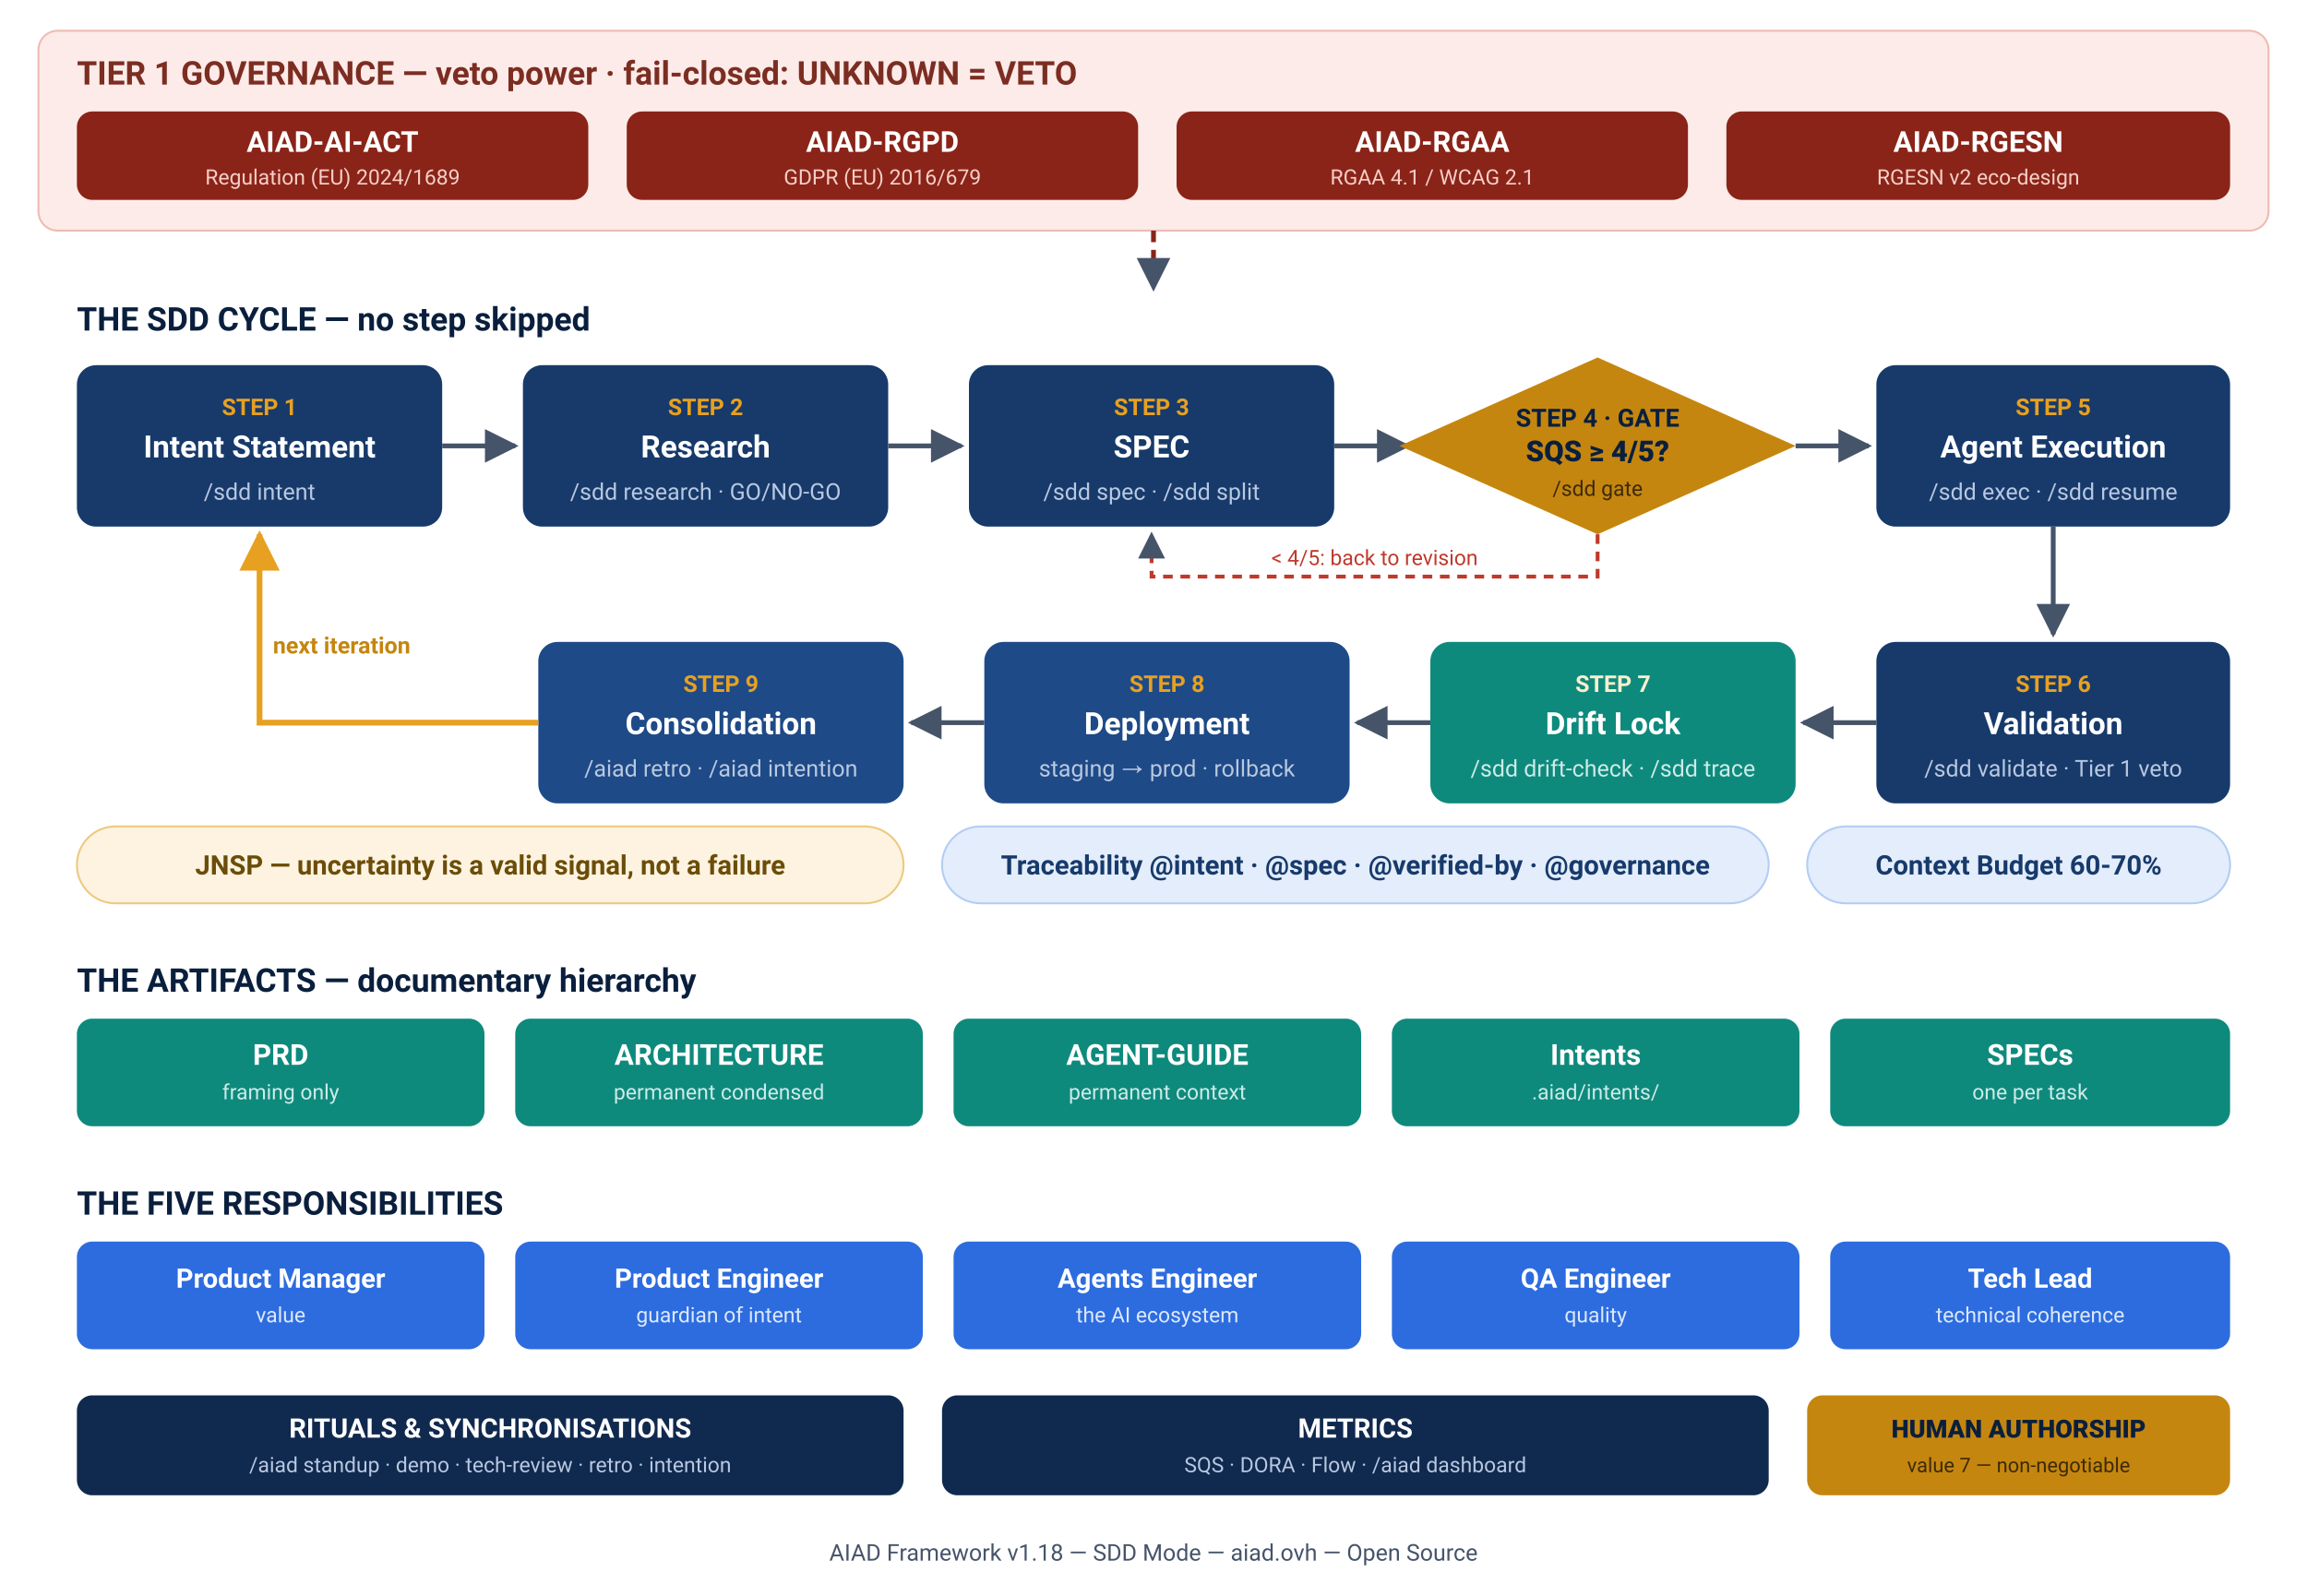
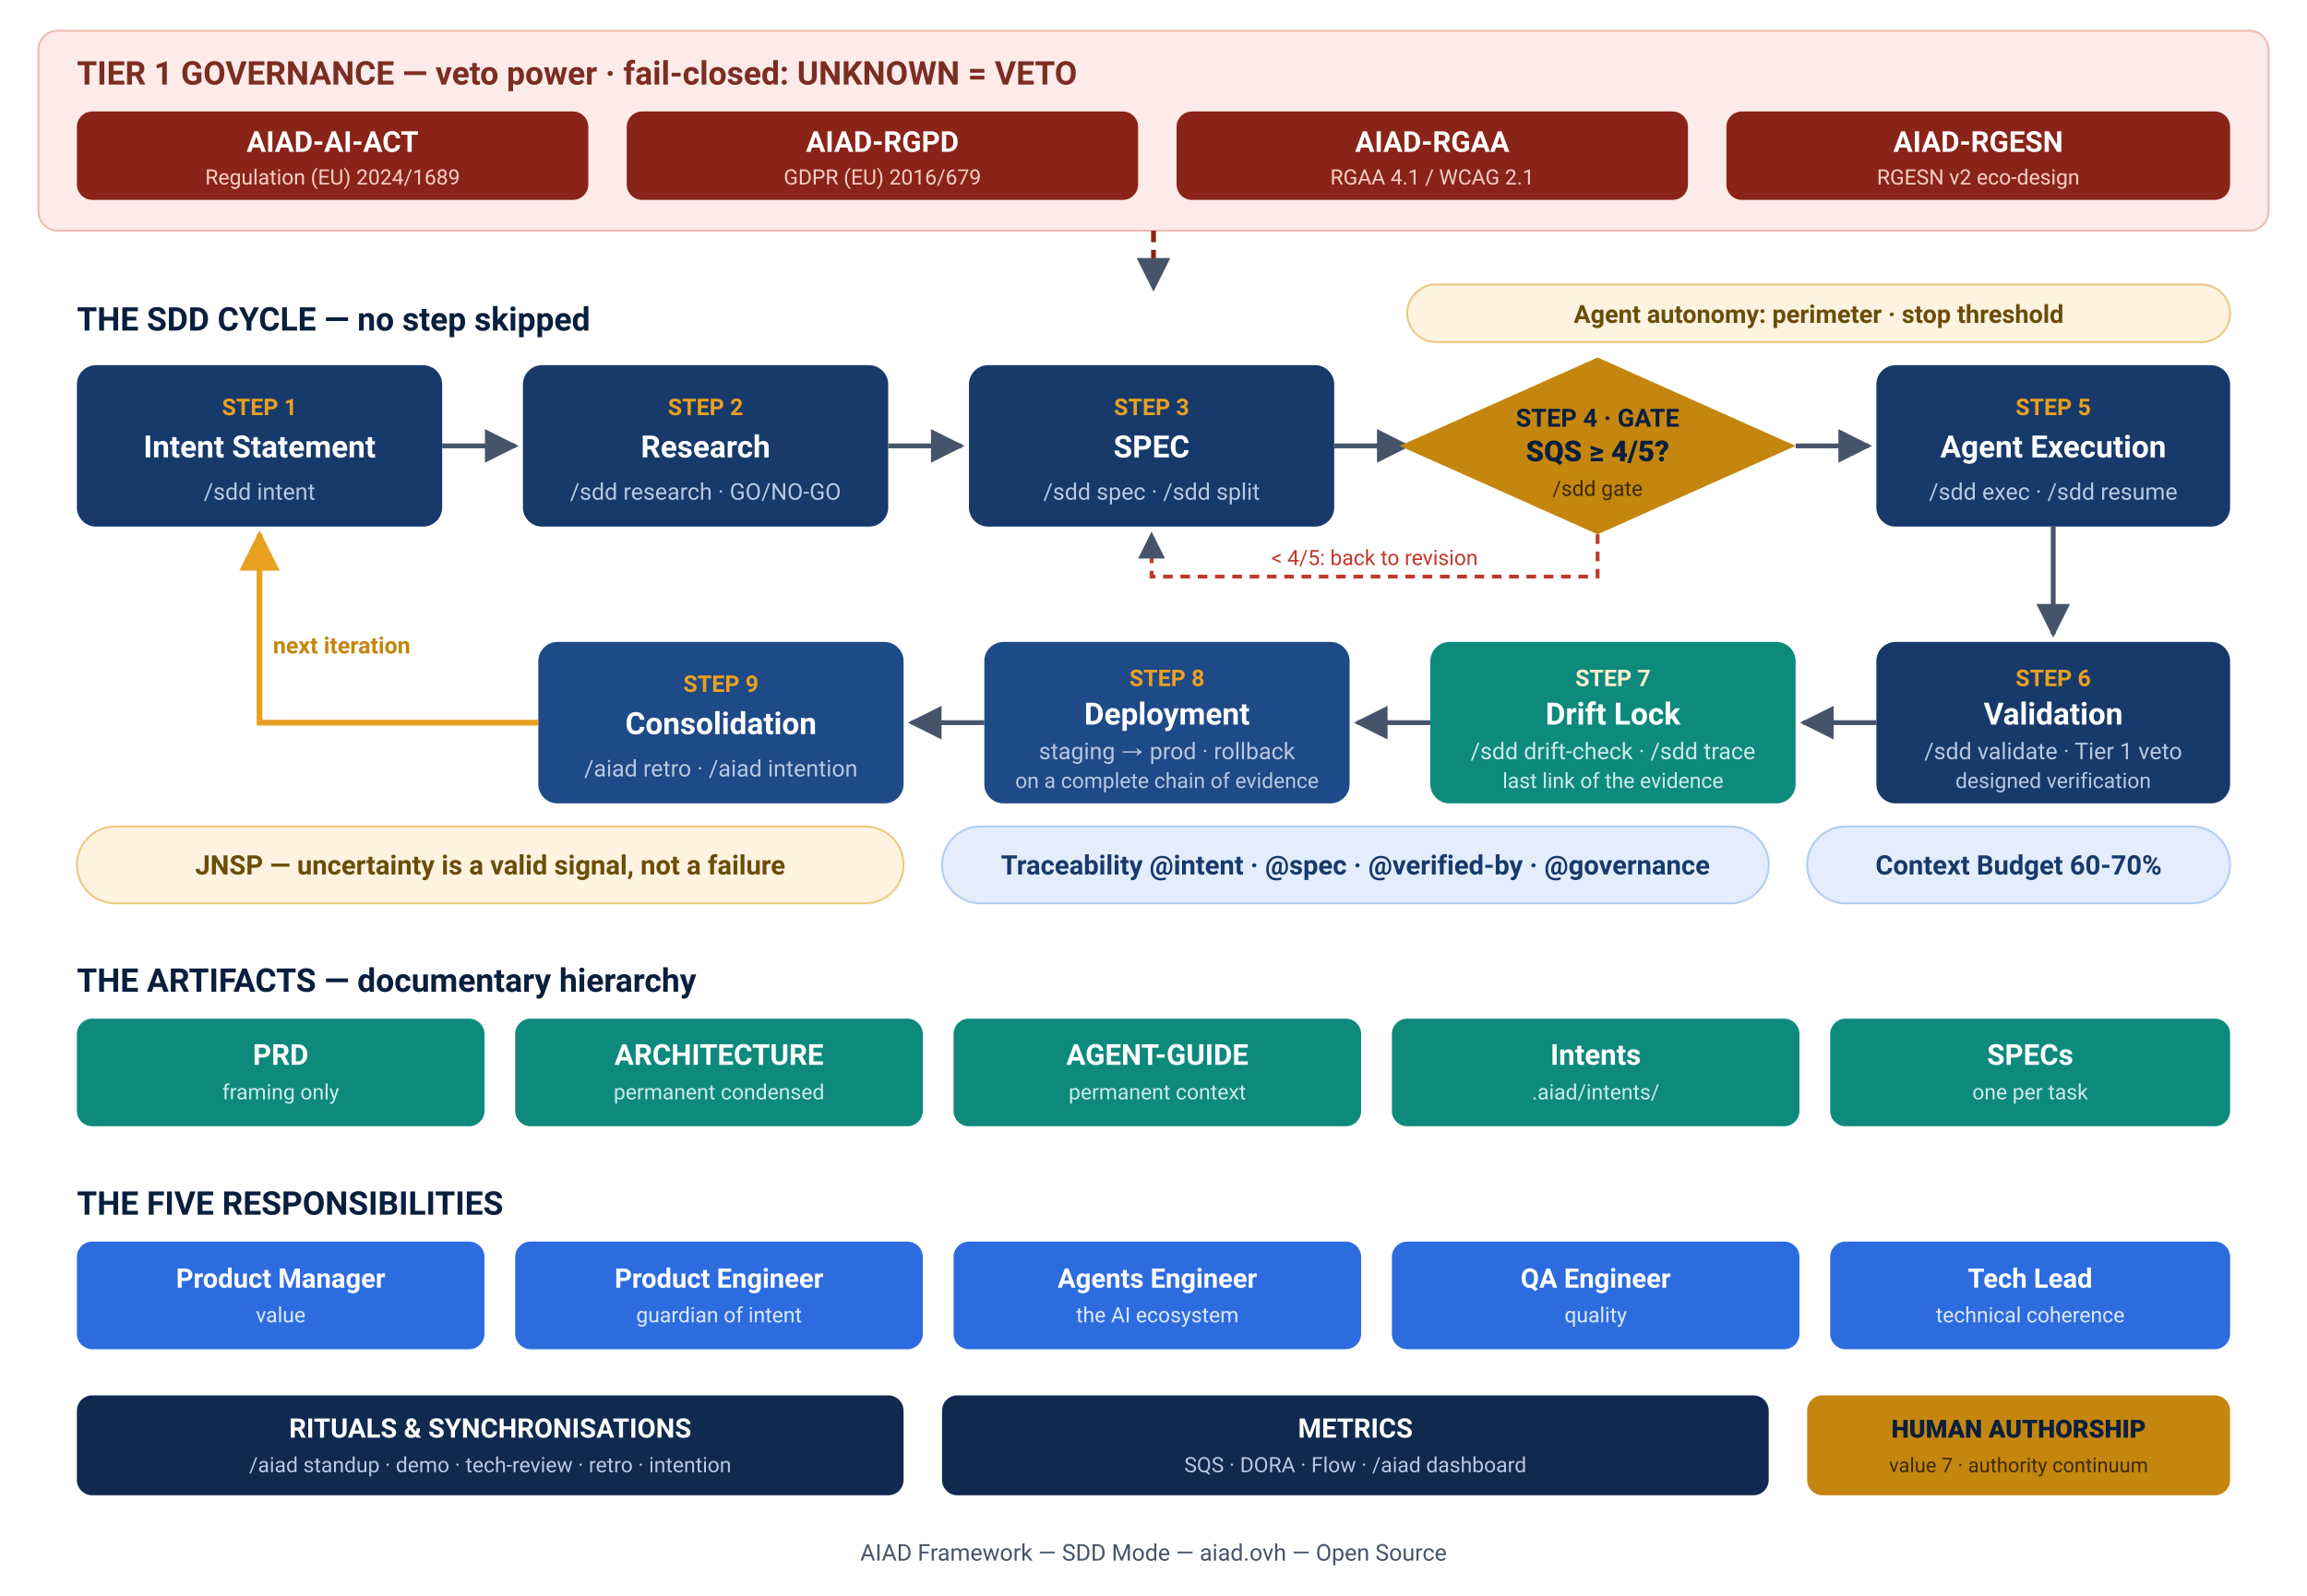
<svg xmlns="http://www.w3.org/2000/svg" viewBox="0 0 1200 830" width="1200" height="830" font-family="-apple-system, Segoe UI, Roboto, Helvetica, Arial, sans-serif" role="img" aria-labelledby="bp-title bp-desc">
  <rect x="-20" y="-20" width="1240" height="870" fill="#ffffff" />
  <defs>
    <marker id="arrow" viewBox="0 0 10 10" refX="9" refY="5" markerWidth="7" markerHeight="7" orient="auto-start-reverse">
      <path d="M0,0 L10,5 L0,10 z" fill="#46546a" />
    </marker>
    <marker id="arrow-gold" viewBox="0 0 10 10" refX="9" refY="5" markerWidth="7" markerHeight="7" orient="auto-start-reverse">
      <path d="M0,0 L10,5 L0,10 z" fill="#e8a020" />
    </marker>
  </defs>
  <rect x="20" y="16" width="1160" height="104" rx="10" fill="#fcebe8" stroke="#eebbb3" />
  <text x="40" y="44" font-size="17" font-weight="700" fill="#7c2d22">TIER 1 GOVERNANCE — veto power · fail-closed: UNKNOWN = VETO</text>
  <g class="bp-node">
    <rect x="40" y="58" width="266" height="46" rx="8" fill="#8a2418" />
    <text x="173" y="79" text-anchor="middle" font-size="15" font-weight="700" fill="#fff">AIAD-AI-ACT</text>
    <text x="173" y="96" text-anchor="middle" font-size="11" fill="#f6cfc8">Regulation (EU) 2024/1689</text>
  </g>
  <g class="bp-node">
    <rect x="326" y="58" width="266" height="46" rx="8" fill="#8a2418" />
    <text x="459" y="79" text-anchor="middle" font-size="15" font-weight="700" fill="#fff">AIAD-RGPD</text>
    <text x="459" y="96" text-anchor="middle" font-size="11" fill="#f6cfc8">GDPR (EU) 2016/679</text>
  </g>
  <g class="bp-node">
    <rect x="612" y="58" width="266" height="46" rx="8" fill="#8a2418" />
    <text x="745" y="79" text-anchor="middle" font-size="15" font-weight="700" fill="#fff">AIAD-RGAA</text>
    <text x="745" y="96" text-anchor="middle" font-size="11" fill="#f6cfc8">RGAA 4.1 / WCAG 2.1</text>
  </g>
  <g class="bp-node">
    <rect x="898" y="58" width="262" height="46" rx="8" fill="#8a2418" />
    <text x="1029" y="79" text-anchor="middle" font-size="15" font-weight="700" fill="#fff">AIAD-RGESN</text>
    <text x="1029" y="96" text-anchor="middle" font-size="11" fill="#f6cfc8">RGESN v2 eco-design</text>
  </g>
  <line x1="600" y1="120" x2="600" y2="150" stroke="#8a2418" stroke-width="2.5" stroke-dasharray="6 4" marker-end="url(#arrow)" />
  <text x="40" y="172" font-size="17" font-weight="700" fill="#0a1f3d">THE SDD CYCLE — no step skipped</text>
+   <g class="bp-node">
+     <rect x="732" y="148" width="428" height="30" rx="15" fill="#fdf3e0" stroke="#ecc97f" />
+     <text x="946" y="168" text-anchor="middle" font-size="13" font-weight="700" fill="#6b4d09">Agent autonomy: perimeter · stop threshold</text>
+   </g>
  <g class="bp-node">
    <rect x="40" y="190" width="190" height="84" rx="10" fill="#173a6b" />
    <text x="135" y="216" text-anchor="middle" font-size="12" font-weight="700" fill="#e8a020">STEP 1</text>
    <text x="135" y="238" text-anchor="middle" font-size="16" font-weight="700" fill="#fff">Intent Statement</text>
    <text x="135" y="260" text-anchor="middle" font-size="12" fill="#b9c8e0">/sdd intent</text>
  </g>
  <line x1="230" y1="232" x2="268" y2="232" stroke="#46546a" stroke-width="2.5" marker-end="url(#arrow)" />
  <g class="bp-node">
    <rect x="272" y="190" width="190" height="84" rx="10" fill="#173a6b" />
    <text x="367" y="216" text-anchor="middle" font-size="12" font-weight="700" fill="#e8a020">STEP 2</text>
    <text x="367" y="238" text-anchor="middle" font-size="16" font-weight="700" fill="#fff">Research</text>
    <text x="367" y="260" text-anchor="middle" font-size="12" fill="#b9c8e0">/sdd research · GO/NO-GO</text>
  </g>
  <line x1="462" y1="232" x2="500" y2="232" stroke="#46546a" stroke-width="2.5" marker-end="url(#arrow)" />
  <g class="bp-node">
    <rect x="504" y="190" width="190" height="84" rx="10" fill="#173a6b" />
    <text x="599" y="216" text-anchor="middle" font-size="12" font-weight="700" fill="#e8a020">STEP 3</text>
    <text x="599" y="238" text-anchor="middle" font-size="16" font-weight="700" fill="#fff">SPEC</text>
    <text x="599" y="260" text-anchor="middle" font-size="12" fill="#b9c8e0">/sdd spec · /sdd split</text>
  </g>
  <line x1="694" y1="232" x2="732" y2="232" stroke="#46546a" stroke-width="2.5" marker-end="url(#arrow)" />
  <g class="bp-node">
    <path class="shape" d="M831,186 L934,232 L831,278 L728,232 Z" fill="#c5860f" />
    <text x="831" y="222" text-anchor="middle" font-size="13" font-weight="700" fill="#0a1f3d">STEP 4 · GATE</text>
    <text x="831" y="240" text-anchor="middle" font-size="15" font-weight="800" fill="#0a1f3d">SQS ≥ 4/5?</text>
    <text x="831" y="258" text-anchor="middle" font-size="11" fill="#3d2a05">/sdd gate</text>
  </g>
  <line x1="934" y1="232" x2="972" y2="232" stroke="#46546a" stroke-width="2.5" marker-end="url(#arrow)" />
  <path d="M831,278 L831,300 L599,300 L599,278" fill="none" stroke="#c0392b" stroke-width="2" stroke-dasharray="5 4" marker-end="url(#arrow)" />
  <text x="715" y="294" text-anchor="middle" font-size="11" fill="#c0392b">&lt; 4/5: back to revision</text>
  <g class="bp-node">
    <rect x="976" y="190" width="184" height="84" rx="10" fill="#173a6b" />
    <text x="1068" y="216" text-anchor="middle" font-size="12" font-weight="700" fill="#e8a020">STEP 5</text>
    <text x="1068" y="238" text-anchor="middle" font-size="16" font-weight="700" fill="#fff">Agent Execution</text>
    <text x="1068" y="260" text-anchor="middle" font-size="12" fill="#b9c8e0">/sdd exec · /sdd resume</text>
  </g>
  <path d="M1068,274 L1068,330" fill="none" stroke="#46546a" stroke-width="2.5" marker-end="url(#arrow)" />
  <g class="bp-node">
    <rect x="976" y="334" width="184" height="84" rx="10" fill="#173a6b" />
-     <text x="1068" y="360" text-anchor="middle" font-size="12" font-weight="700" fill="#e8a020">STEP 6</text>
-     <text x="1068" y="382" text-anchor="middle" font-size="16" font-weight="700" fill="#fff">Validation</text>
-     <text x="1068" y="404" text-anchor="middle" font-size="12" fill="#b9c8e0">/sdd validate · Tier 1 veto</text>
+     <text x="1068" y="357" text-anchor="middle" font-size="12" font-weight="700" fill="#e8a020">STEP 6</text>
+     <text x="1068" y="377" text-anchor="middle" font-size="16" font-weight="700" fill="#fff">Validation</text>
+     <text x="1068" y="395" text-anchor="middle" font-size="12" fill="#b9c8e0">/sdd validate · Tier 1 veto</text>
+     <text x="1068" y="410" text-anchor="middle" font-size="11" fill="#b9c8e0">designed verification</text>
  </g>
  <line x1="976" y1="376" x2="938" y2="376" stroke="#46546a" stroke-width="2.5" marker-end="url(#arrow)" />
  <g class="bp-node">
    <rect x="744" y="334" width="190" height="84" rx="10" fill="#0e8a7d" />
-     <text x="839" y="360" text-anchor="middle" font-size="12" font-weight="700" fill="#fbeecd">STEP 7</text>
-     <text x="839" y="382" text-anchor="middle" font-size="16" font-weight="700" fill="#fff">Drift Lock</text>
-     <text x="839" y="404" text-anchor="middle" font-size="12" fill="#cdebe7">/sdd drift-check · /sdd trace</text>
+     <text x="839" y="357" text-anchor="middle" font-size="12" font-weight="700" fill="#fbeecd">STEP 7</text>
+     <text x="839" y="377" text-anchor="middle" font-size="16" font-weight="700" fill="#fff">Drift Lock</text>
+     <text x="839" y="395" text-anchor="middle" font-size="12" fill="#cdebe7">/sdd drift-check · /sdd trace</text>
+     <text x="839" y="410" text-anchor="middle" font-size="11" fill="#cdebe7">last link of the evidence</text>
  </g>
  <line x1="744" y1="376" x2="706" y2="376" stroke="#46546a" stroke-width="2.5" marker-end="url(#arrow)" />
  <g class="bp-node">
    <rect x="512" y="334" width="190" height="84" rx="10" fill="#1e4a87" />
-     <text x="607" y="360" text-anchor="middle" font-size="12" font-weight="700" fill="#e8a020">STEP 8</text>
-     <text x="607" y="382" text-anchor="middle" font-size="16" font-weight="700" fill="#fff">Deployment</text>
-     <text x="607" y="404" text-anchor="middle" font-size="12" fill="#b9c8e0">staging → prod · rollback</text>
+     <text x="607" y="357" text-anchor="middle" font-size="12" font-weight="700" fill="#e8a020">STEP 8</text>
+     <text x="607" y="377" text-anchor="middle" font-size="16" font-weight="700" fill="#fff">Deployment</text>
+     <text x="607" y="395" text-anchor="middle" font-size="12" fill="#b9c8e0">staging → prod · rollback</text>
+     <text x="607" y="410" text-anchor="middle" font-size="11" fill="#b9c8e0">on a complete chain of evidence</text>
  </g>
  <line x1="512" y1="376" x2="474" y2="376" stroke="#46546a" stroke-width="2.5" marker-end="url(#arrow)" />
  <g class="bp-node">
    <rect x="280" y="334" width="190" height="84" rx="10" fill="#1e4a87" />
    <text x="375" y="360" text-anchor="middle" font-size="12" font-weight="700" fill="#e8a020">STEP 9</text>
    <text x="375" y="382" text-anchor="middle" font-size="16" font-weight="700" fill="#fff">Consolidation</text>
    <text x="375" y="404" text-anchor="middle" font-size="12" fill="#b9c8e0">/aiad retro · /aiad intention</text>
  </g>
  <path d="M280,376 L135,376 L135,278" fill="none" stroke="#e8a020" stroke-width="3" marker-end="url(#arrow-gold)" />
  <text x="142" y="340" font-size="12" font-weight="600" fill="#c5860f">next iteration</text>
  <g class="bp-node">
    <rect x="40" y="430" width="430" height="40" rx="20" fill="#fdf3e0" stroke="#ecc97f" />
    <text x="255" y="455" text-anchor="middle" font-size="14" font-weight="700" fill="#6b4d09">JNSP — uncertainty is a valid signal, not a failure</text>
  </g>
  <g class="bp-node">
    <rect x="490" y="430" width="430" height="40" rx="20" fill="#e3edfb" stroke="#b3cdf3" />
    <text x="705" y="455" text-anchor="middle" font-size="14" font-weight="700" fill="#173a6b">Traceability @intent · @spec · @verified-by · @governance</text>
  </g>
  <g class="bp-node">
    <rect x="940" y="430" width="220" height="40" rx="20" fill="#e3edfb" stroke="#b3cdf3" />
    <text x="1050" y="455" text-anchor="middle" font-size="14" font-weight="700" fill="#173a6b">Context Budget 60-70%</text>
  </g>
  <text x="40" y="516" font-size="17" font-weight="700" fill="#0a1f3d">THE ARTIFACTS — documentary hierarchy</text>
  <g class="bp-node">
    <rect x="40" y="530" width="212" height="56" rx="8" fill="#0e8a7d" />
    <text x="146" y="554" text-anchor="middle" font-size="15" font-weight="700" fill="#fff">PRD</text>
    <text x="146" y="572" text-anchor="middle" font-size="11" fill="#cdebe7">framing only</text>
  </g>
  <g class="bp-node">
    <rect x="268" y="530" width="212" height="56" rx="8" fill="#0e8a7d" />
    <text x="374" y="554" text-anchor="middle" font-size="15" font-weight="700" fill="#fff">ARCHITECTURE</text>
    <text x="374" y="572" text-anchor="middle" font-size="11" fill="#cdebe7">permanent condensed</text>
  </g>
  <g class="bp-node">
    <rect x="496" y="530" width="212" height="56" rx="8" fill="#0e8a7d" />
    <text x="602" y="554" text-anchor="middle" font-size="15" font-weight="700" fill="#fff">AGENT-GUIDE</text>
    <text x="602" y="572" text-anchor="middle" font-size="11" fill="#cdebe7">permanent context</text>
  </g>
  <g class="bp-node">
    <rect x="724" y="530" width="212" height="56" rx="8" fill="#0e8a7d" />
    <text x="830" y="554" text-anchor="middle" font-size="15" font-weight="700" fill="#fff">Intents</text>
    <text x="830" y="572" text-anchor="middle" font-size="11" fill="#cdebe7">.aiad/intents/</text>
  </g>
  <g class="bp-node">
    <rect x="952" y="530" width="208" height="56" rx="8" fill="#0e8a7d" />
    <text x="1056" y="554" text-anchor="middle" font-size="15" font-weight="700" fill="#fff">SPECs</text>
    <text x="1056" y="572" text-anchor="middle" font-size="11" fill="#cdebe7">one per task</text>
  </g>
  <text x="40" y="632" font-size="17" font-weight="700" fill="#0a1f3d">THE FIVE RESPONSIBILITIES</text>
  <g class="bp-node">
    <rect x="40" y="646" width="212" height="56" rx="8" fill="#2d6cdf" />
    <text x="146" y="670" text-anchor="middle" font-size="14" font-weight="700" fill="#fff">Product Manager</text>
    <text x="146" y="688" text-anchor="middle" font-size="11" fill="#dce9fb">value</text>
  </g>
  <g class="bp-node">
    <rect x="268" y="646" width="212" height="56" rx="8" fill="#2d6cdf" />
    <text x="374" y="670" text-anchor="middle" font-size="14" font-weight="700" fill="#fff">Product Engineer</text>
    <text x="374" y="688" text-anchor="middle" font-size="11" fill="#dce9fb">guardian of intent</text>
  </g>
  <g class="bp-node">
    <rect x="496" y="646" width="212" height="56" rx="8" fill="#2d6cdf" />
    <text x="602" y="670" text-anchor="middle" font-size="14" font-weight="700" fill="#fff">Agents Engineer</text>
    <text x="602" y="688" text-anchor="middle" font-size="11" fill="#dce9fb">the AI ecosystem</text>
  </g>
  <g class="bp-node">
    <rect x="724" y="646" width="212" height="56" rx="8" fill="#2d6cdf" />
    <text x="830" y="670" text-anchor="middle" font-size="14" font-weight="700" fill="#fff">QA Engineer</text>
    <text x="830" y="688" text-anchor="middle" font-size="11" fill="#dce9fb">quality</text>
  </g>
  <g class="bp-node">
    <rect x="952" y="646" width="208" height="56" rx="8" fill="#2d6cdf" />
    <text x="1056" y="670" text-anchor="middle" font-size="14" font-weight="700" fill="#fff">Tech Lead</text>
    <text x="1056" y="688" text-anchor="middle" font-size="11" fill="#dce9fb">technical coherence</text>
  </g>
  <g class="bp-node">
    <rect x="40" y="726" width="430" height="52" rx="8" fill="#10294f" />
    <text x="255" y="748" text-anchor="middle" font-size="14" font-weight="700" fill="#fff">RITUALS &amp; SYNCHRONISATIONS</text>
    <text x="255" y="766" text-anchor="middle" font-size="11" fill="#b9c8e0">/aiad standup · demo · tech-review · retro · intention</text>
  </g>
  <g class="bp-node">
    <rect x="490" y="726" width="430" height="52" rx="8" fill="#10294f" />
    <text x="705" y="748" text-anchor="middle" font-size="14" font-weight="700" fill="#fff">METRICS</text>
    <text x="705" y="766" text-anchor="middle" font-size="11" fill="#b9c8e0">SQS · DORA · Flow · /aiad dashboard</text>
  </g>
  <g class="bp-node">
    <rect x="940" y="726" width="220" height="52" rx="8" fill="#c5860f" />
    <text x="1050" y="748" text-anchor="middle" font-size="13" font-weight="800" fill="#0a1f3d">HUMAN AUTHORSHIP</text>
-     <text x="1050" y="766" text-anchor="middle" font-size="10.5" fill="#3d2a05">value 7 — non-negotiable</text>
+     <text x="1050" y="766" text-anchor="middle" font-size="10.5" fill="#3d2a05">value 7 · authority continuum</text>
  </g>
-   <text x="600" y="812" text-anchor="middle" font-size="12" fill="#46546a">AIAD Framework v1.18 — SDD Mode — aiad.ovh — Open Source</text>
+   <text x="600" y="812" text-anchor="middle" font-size="12" fill="#46546a">AIAD Framework — SDD Mode — aiad.ovh — Open Source</text>
</svg>
